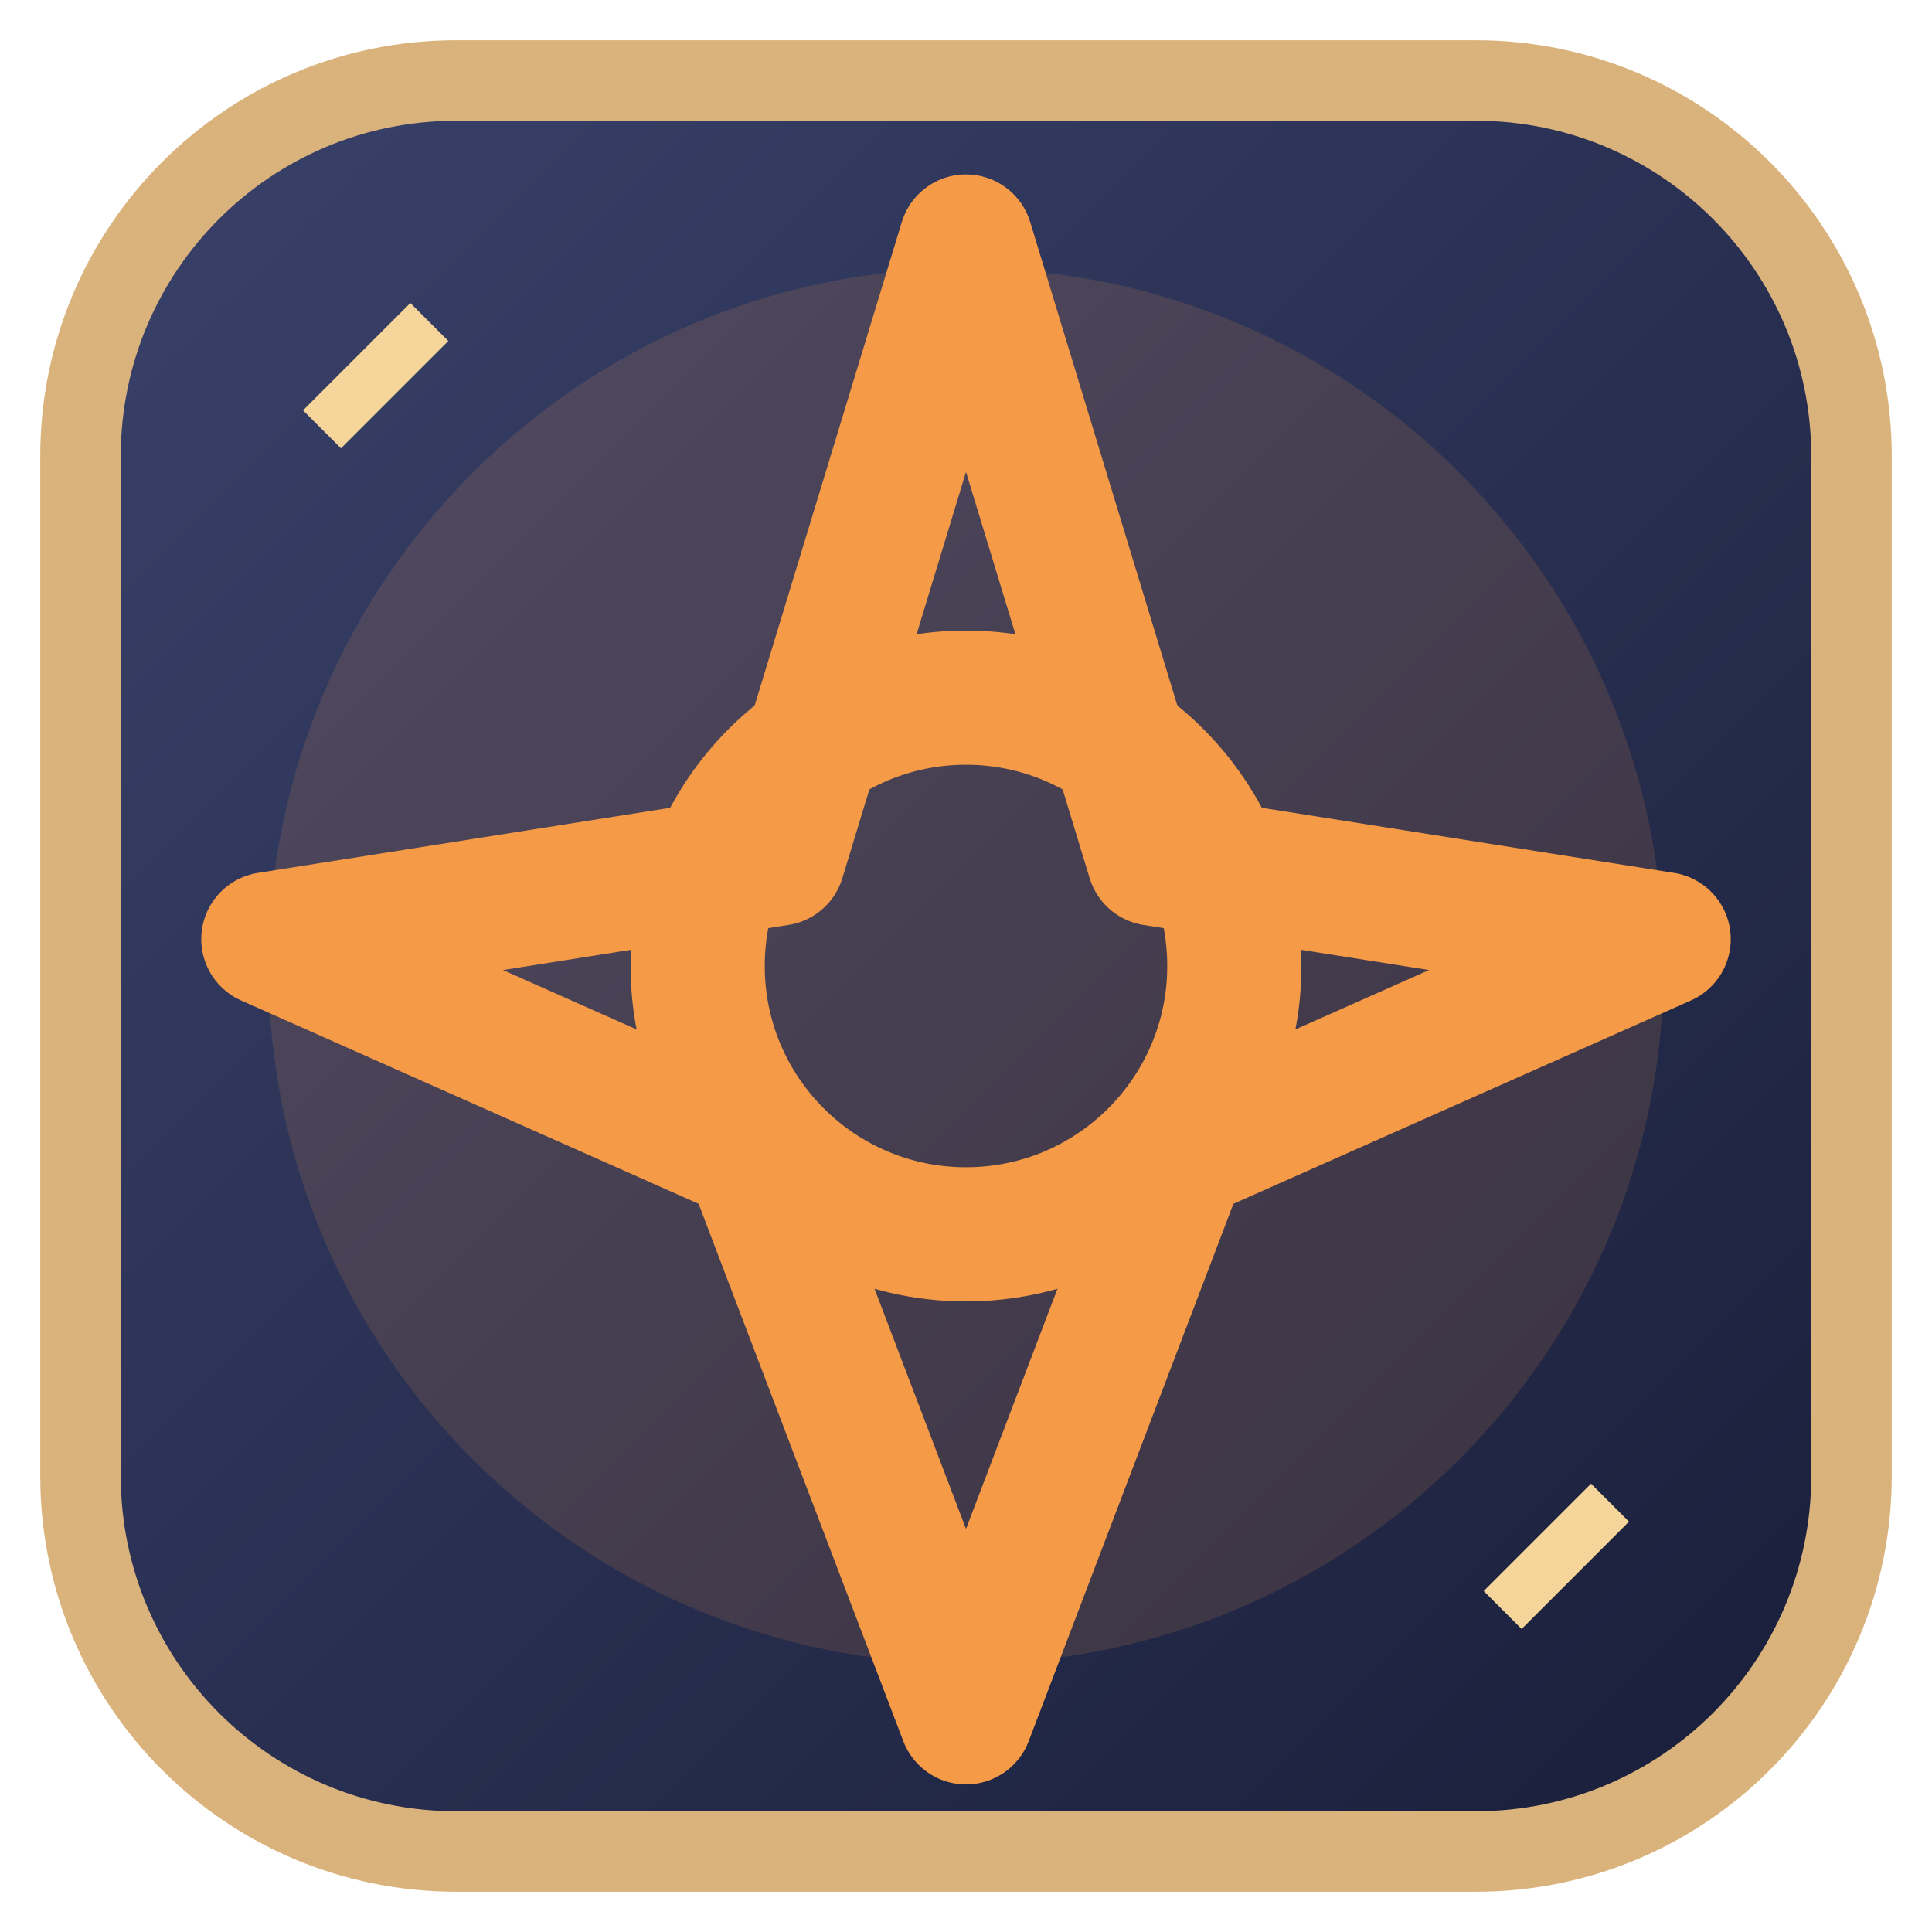
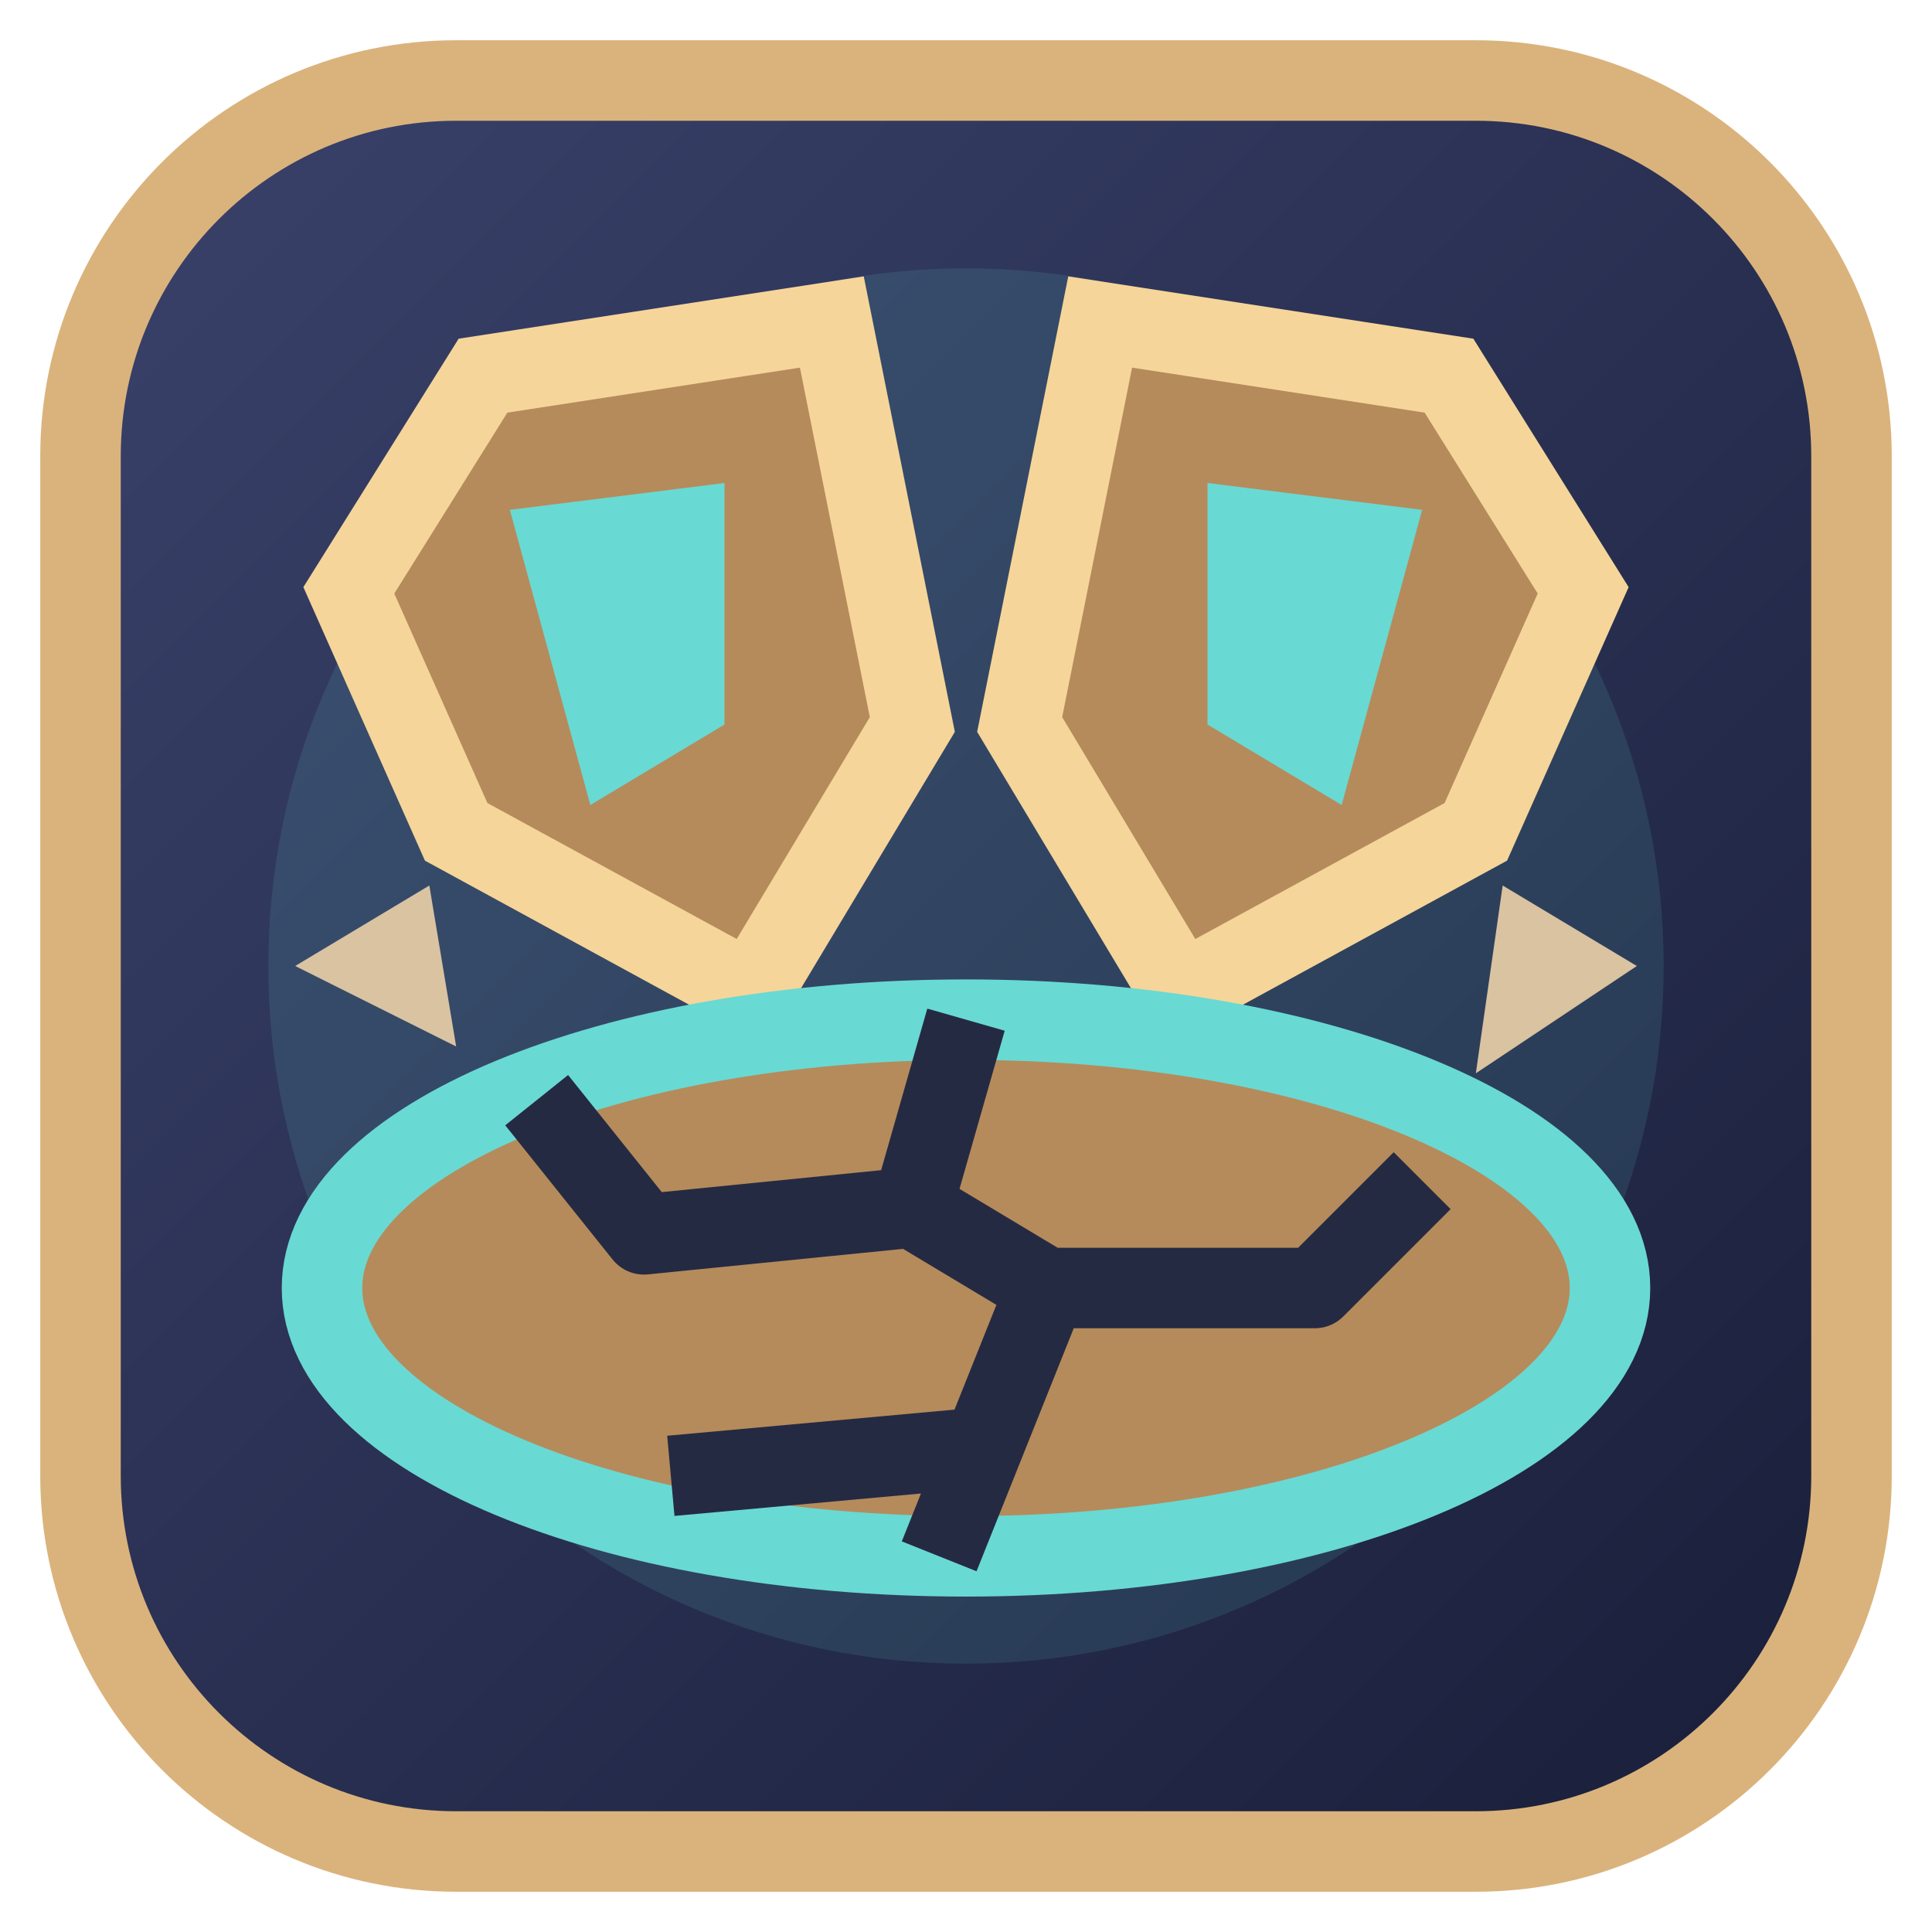
<svg xmlns="http://www.w3.org/2000/svg" width="144" height="144" viewBox="0 0 72 72">
  <defs>
    <linearGradient id="panel" x1="0" y1="0" x2="1" y2="1">
      <stop stop-color="#3a426b" />
      <stop offset="1" stop-color="#191e39" />
    </linearGradient>
  </defs>
  <rect x="3" y="3" width="66" height="66" rx="14" fill="url(#panel)" stroke="#dab37c" stroke-width="3" />
-   <circle cx="36" cy="36" r="26" fill="#f59a46" opacity=".14" />
-   <g fill="none" stroke="#f59a46" stroke-width="5" stroke-linecap="round" stroke-linejoin="round">
-     <path d="M36 9 L43 32 62 35 44 43 36 64 28 43 10 35 29 32Z" />
-     <circle cx="36" cy="36" r="10" />
-   </g>
-   <path d="M12 16 L16 12 M56 60 L60 56" stroke="#f5d599" stroke-width="2" />
+   <circle cx="36" cy="36" r="26" fill="#69d9d3" opacity=".12" />
+   <path d="M18 14 L31 12 L34 27 L28 37 L17 31 L13 22 Z M41 12 L54 14 L59 22 L55 31 L44 37 L38 27 Z" fill="#b58b5b" stroke="#f5d599" stroke-width="3" />
+   <path d="M19 19 L27 18 L27 27 L22 30 Z M45 18 L53 19 L50 30 L45 27 Z" fill="#69d9d3" />
+   <ellipse cx="36" cy="48" rx="24" ry="10" fill="#b58b5b" stroke="#69d9d3" stroke-width="3" />
+   <path d="M36 38 L34 45 L39 48 L35 58 M34 45 L24 46 L20 41 M39 48 L49 48 L53 44 M36 54 L25 55" fill="none" stroke="#252a43" stroke-width="3" stroke-linejoin="round" />
+   <path d="M11 36 L16 33 L17 39 Z M56 33 L61 36 L55 40 Z" fill="#d9c3a1" />
</svg>
